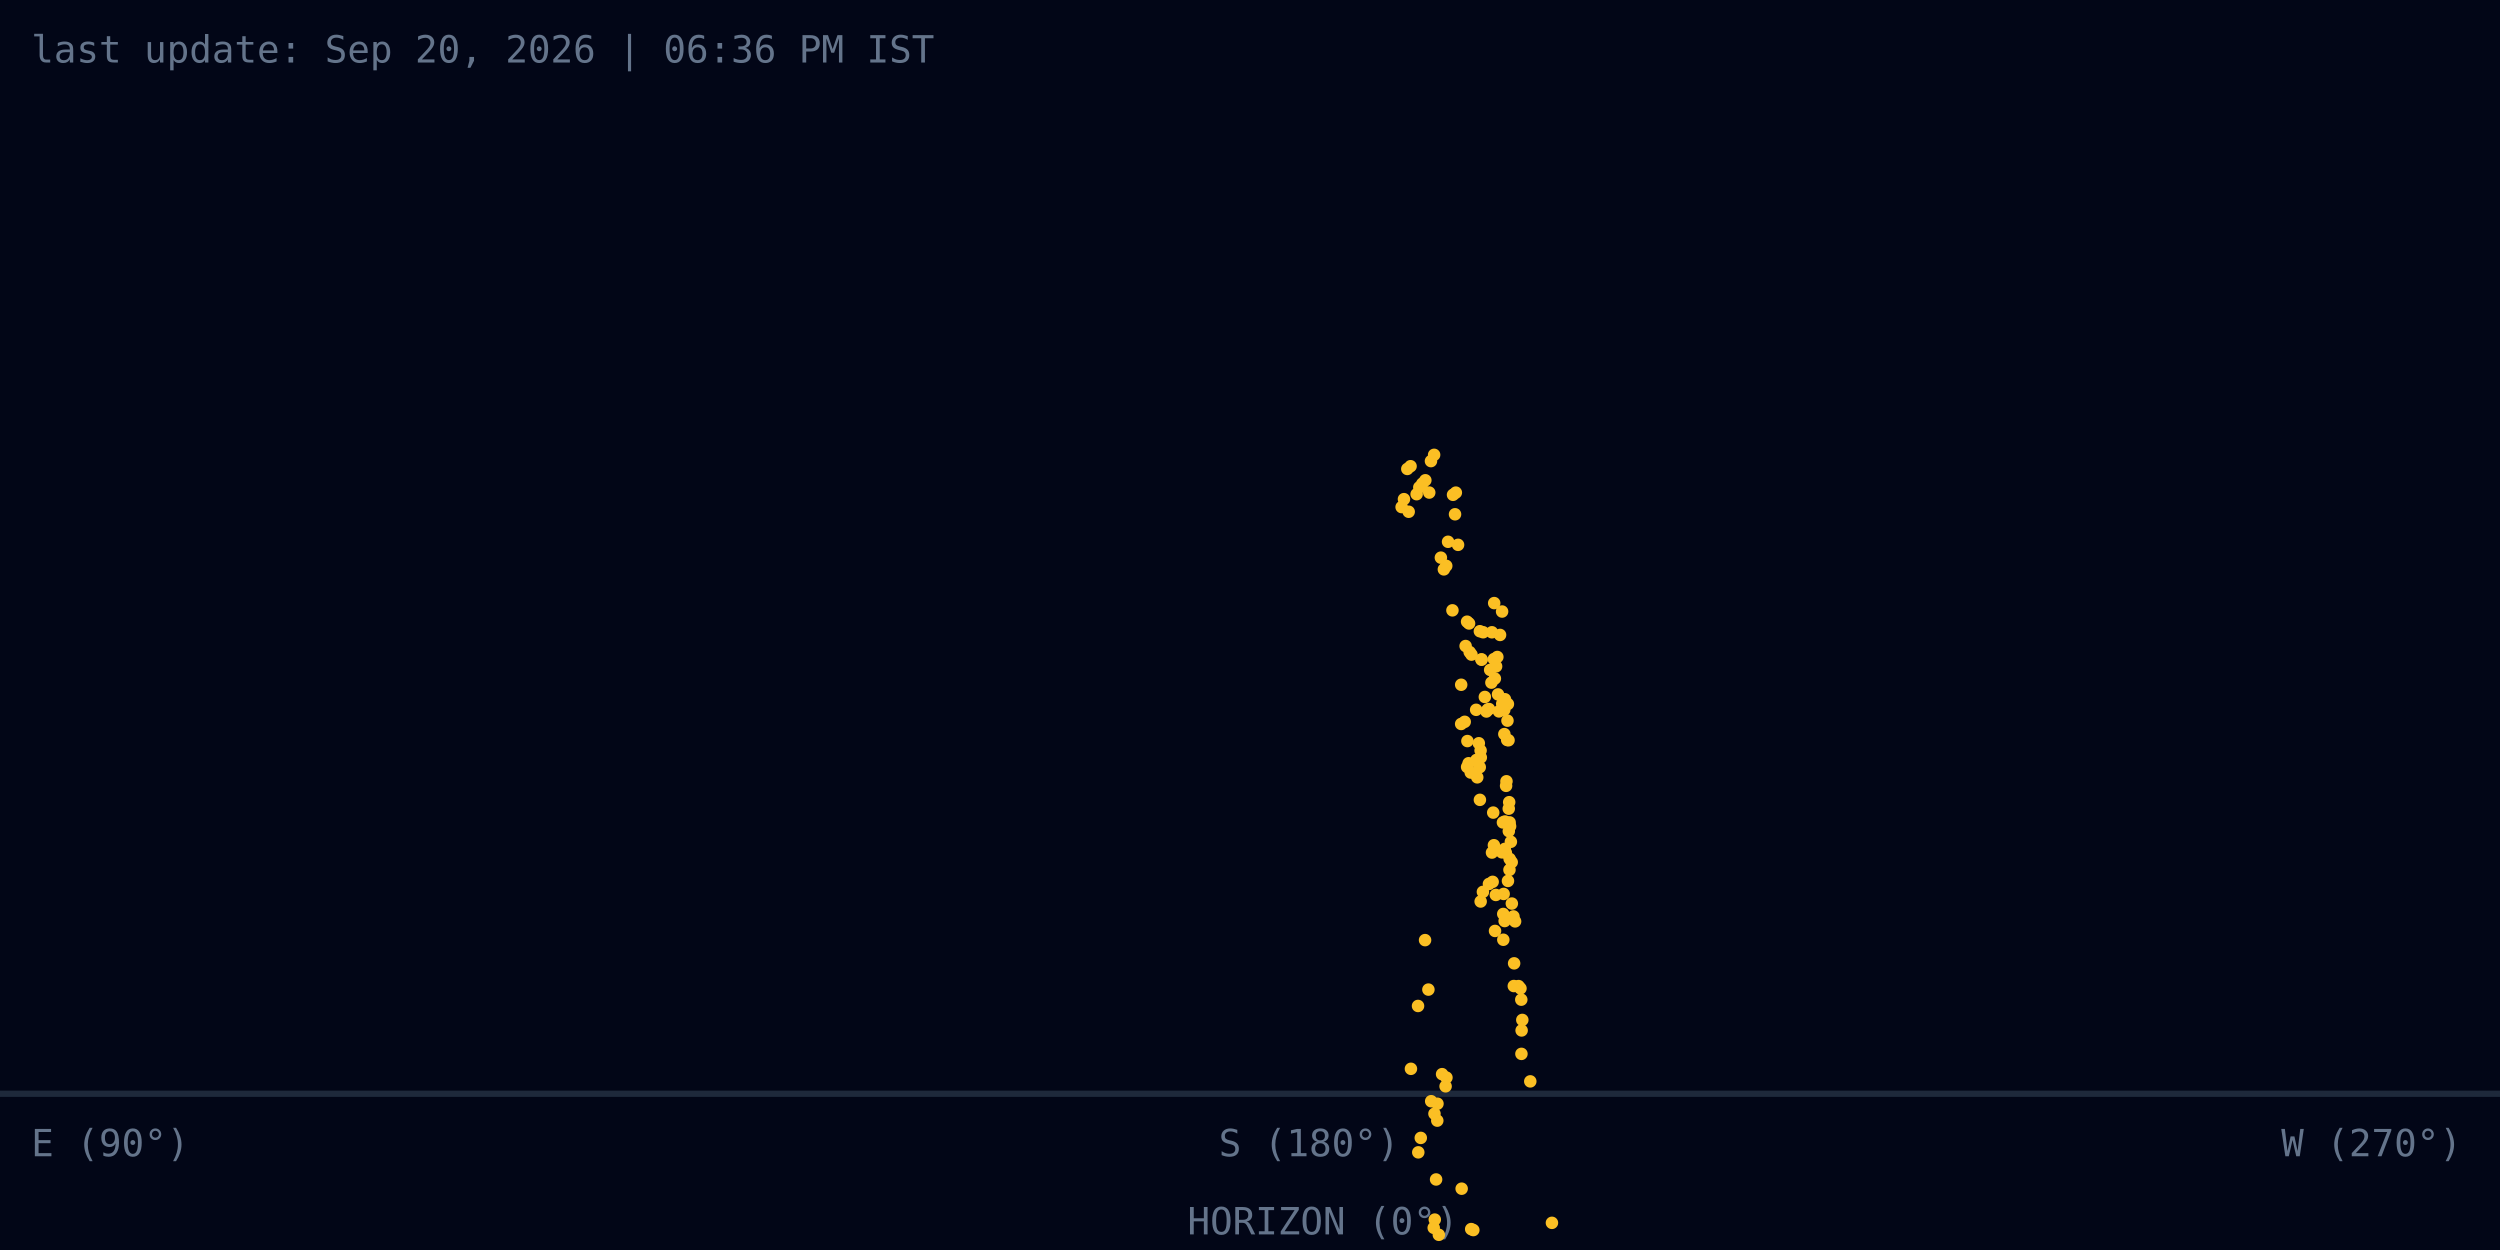
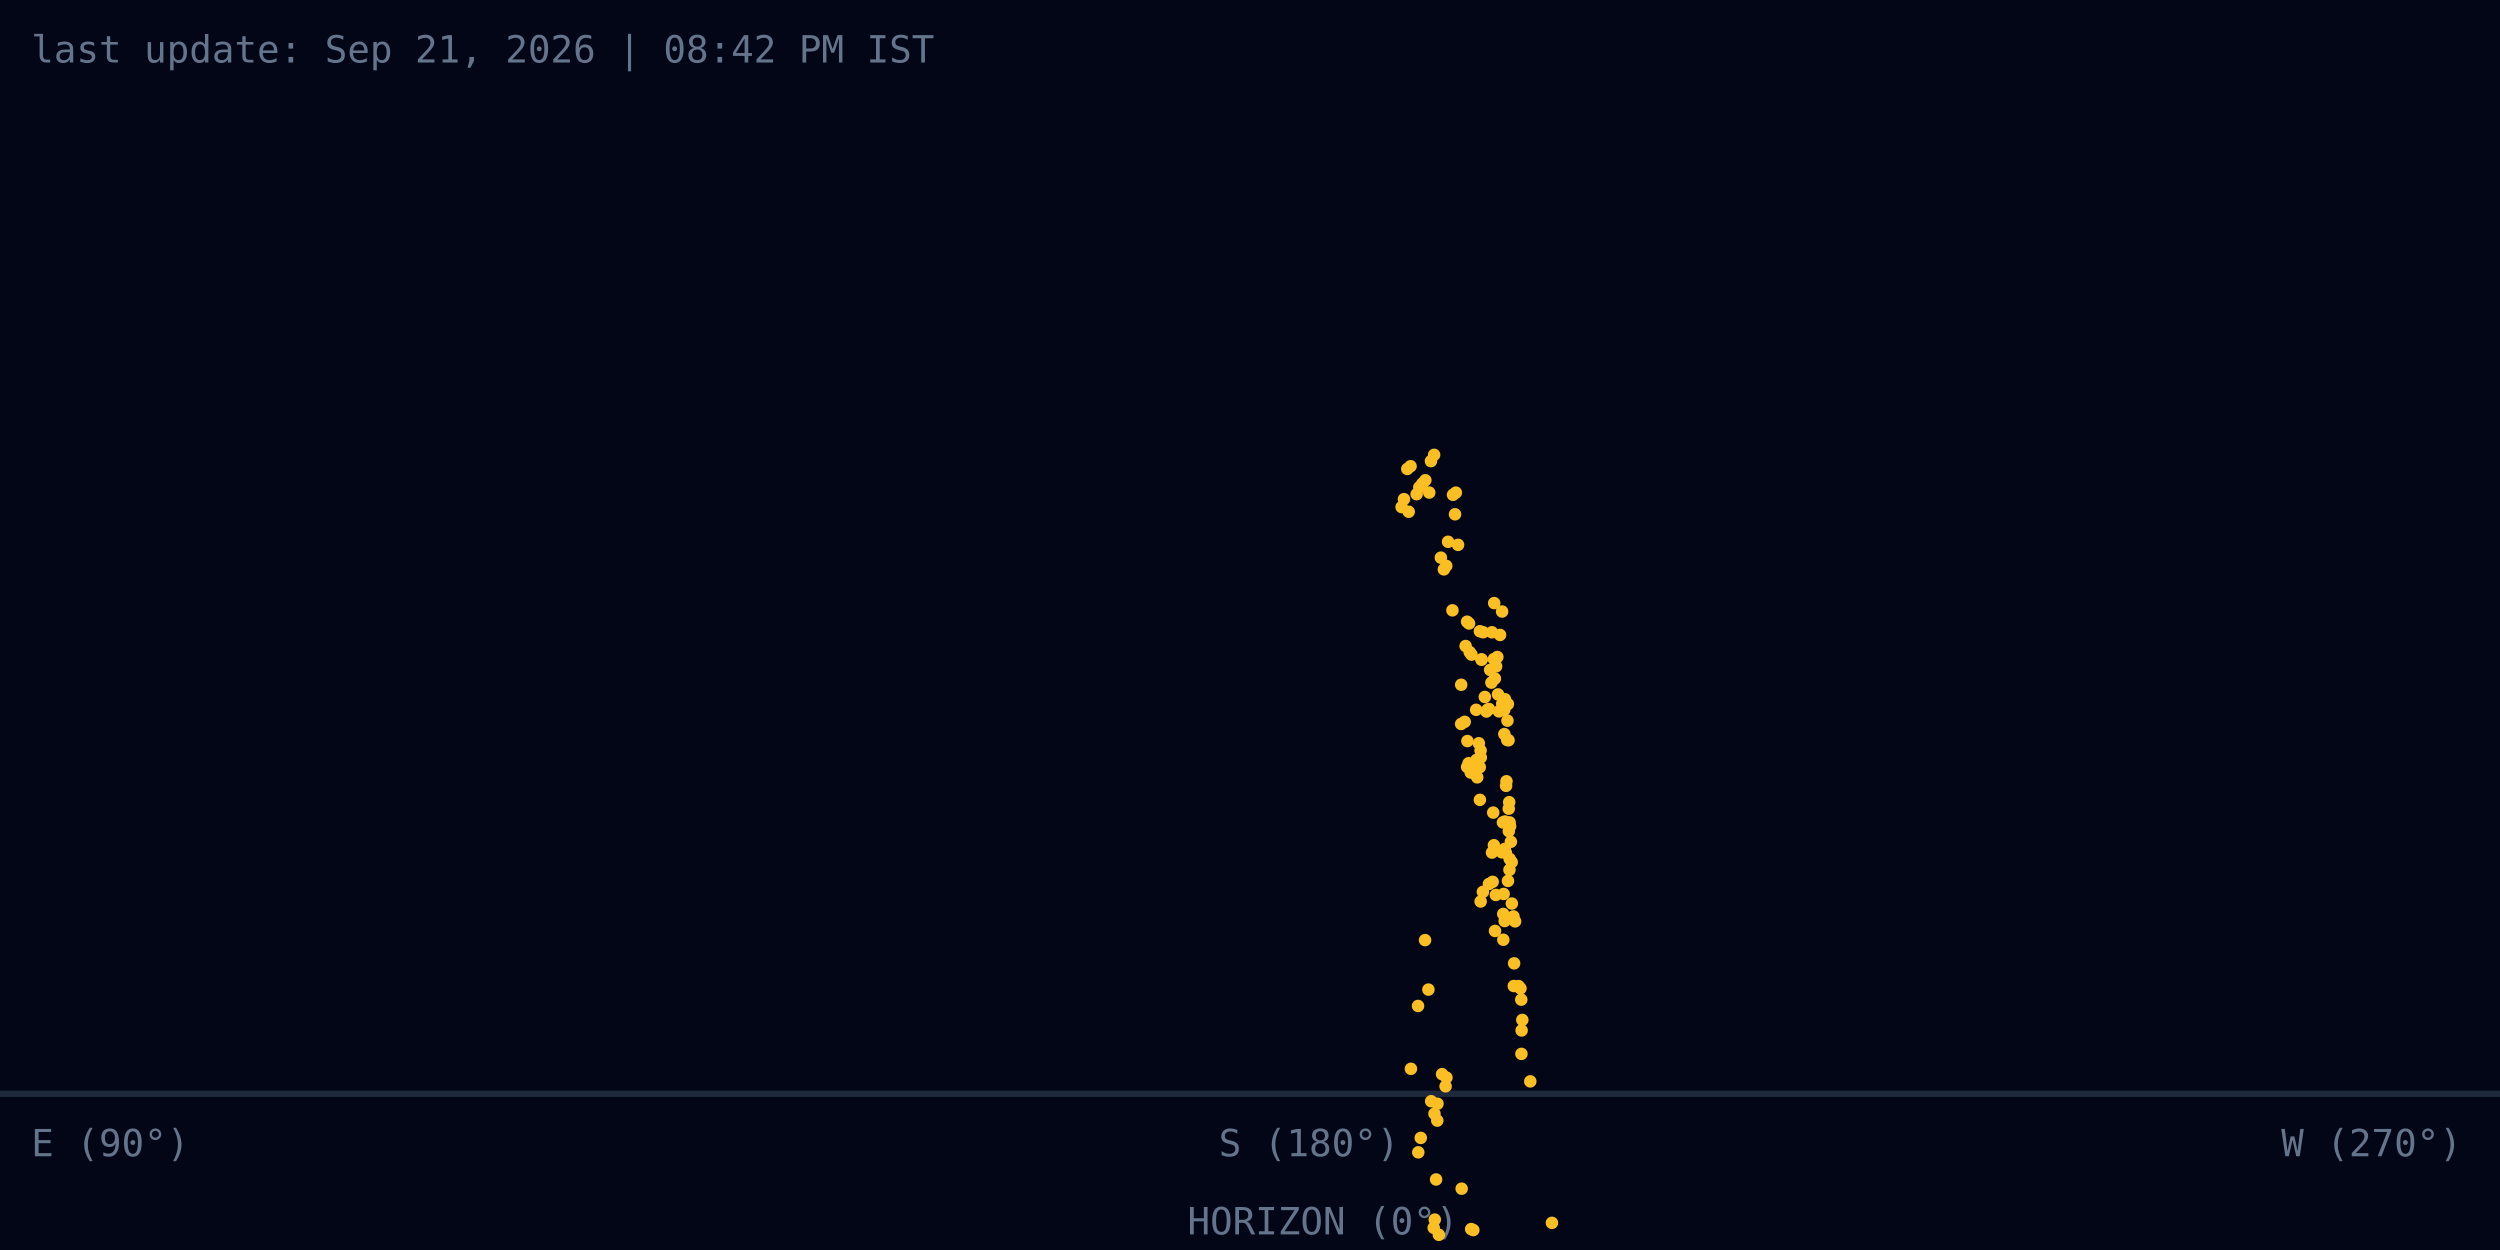
<svg xmlns="http://www.w3.org/2000/svg" width="800" height="400" viewBox="0 0 800 400">
  <rect width="800" height="400" fill="#020617" />
-   <text id="last-update" x="10" y="20" fill="#64748b" font-family="monospace">last update: Sep 20, 2026 | 06:36 PM IST</text>
+   <text id="last-update" x="10" y="20" fill="#64748b" font-family="monospace">last update: Sep 21, 2026 | 08:42 PM IST</text>
  <line x1="0" y1="350" x2="800" y2="350" stroke="#1e293b" stroke-width="2" />
  <text x="380" y="395" fill="#64748b" font-size="12" font-family="monospace">HORIZON (0°)</text>
  <text x="730" y="370" fill="#64748b" font-size="12" font-family="monospace">W (270°)</text>
  <text x="390" y="370" fill="#64748b" font-size="12" font-family="monospace">S (180°)</text>
  <text x="10" y="370" fill="#64748b" font-size="12" font-family="monospace">E (90°)</text>
  <g id="analemma-points">
    <circle cx=" 465.61" cy=" 164.57" r="2" fill="#fbbf24">
 </circle>
    <circle cx=" 467.57" cy=" 231.67" r="2" fill="#fbbf24">
 </circle>
    <circle cx=" 467.58" cy=" 219.12" r="2" fill="#fbbf24">
 </circle>
    <circle cx=" 468.71" cy=" 230.98" r="2" fill="#fbbf24">
 </circle>
    <circle cx=" 469.57" cy=" 237.14" r="2" fill="#fbbf24">
 </circle>
    <circle cx=" 469.00" cy=" 206.73" r="2" fill="#fbbf24">
 </circle>
    <circle cx=" 469.47" cy=" 198.94" r="2" fill="#fbbf24">
 </circle>
    <circle cx=" 470.10" cy=" 199.51" r="2" fill="#fbbf24">
 </circle>
    <circle cx=" 474.53" cy=" 285.41" r="2" fill="#fbbf24">
 </circle>
    <circle cx=" 472.47" cy=" 243.18" r="2" fill="#fbbf24">
 </circle>
    <circle cx=" 473.57" cy=" 255.95" r="2" fill="#fbbf24">
 </circle>
    <circle cx=" 473.22" cy=" 237.84" r="2" fill="#fbbf24">
 </circle>
    <circle cx=" 473.79" cy=" 240.17" r="2" fill="#fbbf24">
 </circle>
    <circle cx=" 473.56" cy=" 201.99" r="2" fill="#fbbf24">
 </circle>
    <circle cx=" 474.09" cy=" 210.99" r="2" fill="#fbbf24">
 </circle>
    <circle cx=" 478.41" cy=" 297.90" r="2" fill="#fbbf24">
 </circle>
    <circle cx=" 477.65" cy=" 282.19" r="2" fill="#fbbf24">
 </circle>
    <circle cx=" 477.44" cy=" 272.82" r="2" fill="#fbbf24">
 </circle>
    <circle cx=" 478.67" cy=" 286.38" r="2" fill="#fbbf24">
 </circle>
    <circle cx=" 478.05" cy=" 270.47" r="2" fill="#fbbf24">
 </circle>
    <circle cx=" 476.85" cy=" 214.37" r="2" fill="#fbbf24">
 </circle>
    <circle cx=" 477.25" cy=" 218.44" r="2" fill="#fbbf24">
 </circle>
    <circle cx=" 481.06" cy=" 300.72" r="2" fill="#fbbf24">
 </circle>
    <circle cx=" 481.04" cy=" 292.47" r="2" fill="#fbbf24">
 </circle>
    <circle cx=" 481.49" cy=" 294.73" r="2" fill="#fbbf24">
 </circle>
    <circle cx=" 481.17" cy=" 286.06" r="2" fill="#fbbf24">
 </circle>
    <circle cx=" 479.37" cy=" 222.21" r="2" fill="#fbbf24">
 </circle>
    <circle cx=" 479.67" cy=" 227.65" r="2" fill="#fbbf24">
 </circle>
    <circle cx=" 498.29" cy=" 411.31" r="2" fill="#fbbf24">
 </circle>
    <circle cx=" 498.34" cy=" 411.53" r="2" fill="#fbbf24">
 </circle>
    <circle cx=" 484.42" cy=" 315.53" r="2" fill="#fbbf24">
 </circle>
    <circle cx=" 486.86" cy=" 337.24" r="2" fill="#fbbf24">
 </circle>
    <circle cx=" 481.87" cy=" 272.88" r="2" fill="#fbbf24">
 </circle>
    <circle cx=" 482.55" cy=" 281.90" r="2" fill="#fbbf24">
 </circle>
    <circle cx=" 481.19" cy=" 226.61" r="2" fill="#fbbf24">
 </circle>
    <circle cx=" 481.39" cy=" 234.91" r="2" fill="#fbbf24">
 </circle>
    <circle cx=" 486.92" cy=" 329.74" r="2" fill="#fbbf24">
 </circle>
    <circle cx=" 483.03" cy=" 278.36" r="2" fill="#fbbf24">
 </circle>
    <circle cx=" 483.79" cy=" 289.14" r="2" fill="#fbbf24">
 </circle>
    <circle cx=" 485.93" cy=" 315.55" r="2" fill="#fbbf24">
 </circle>
    <circle cx=" 484.30" cy=" 293.26" r="2" fill="#fbbf24">
 </circle>
    <circle cx=" 482.30" cy=" 236.80" r="2" fill="#fbbf24">
 </circle>
    <circle cx=" 482.80" cy=" 258.78" r="2" fill="#fbbf24">
 </circle>
    <circle cx=" 501.22" cy=" 413.90" r="2" fill="#fbbf24">
 </circle>
    <circle cx=" 489.69" cy=" 346.04" r="2" fill="#fbbf24">
 </circle>
    <circle cx=" 486.81" cy=" 319.89" r="2" fill="#fbbf24">
 </circle>
    <circle cx=" 484.83" cy=" 294.84" r="2" fill="#fbbf24">
 </circle>
    <circle cx=" 486.55" cy=" 316.29" r="2" fill="#fbbf24">
 </circle>
    <circle cx=" 482.73" cy=" 236.88" r="2" fill="#fbbf24">
 </circle>
    <circle cx=" 483.48" cy=" 269.37" r="2" fill="#fbbf24">
 </circle>
    <circle cx=" 496.62" cy=" 391.31" r="2" fill="#fbbf24">
 </circle>
    <circle cx=" 483.75" cy=" 275.90" r="2" fill="#fbbf24">
 </circle>
    <circle cx=" 483.23" cy=" 264.40" r="2" fill="#fbbf24">
 </circle>
    <circle cx=" 482.94" cy=" 256.70" r="2" fill="#fbbf24">
 </circle>
    <circle cx=" 483.08" cy=" 263.17" r="2" fill="#fbbf24">
 </circle>
    <circle cx=" 482.53" cy=" 225.29" r="2" fill="#fbbf24">
 </circle>
    <circle cx=" 482.39" cy=" 230.61" r="2" fill="#fbbf24">
 </circle>
    <circle cx=" 487.14" cy=" 326.38" r="2" fill="#fbbf24">
 </circle>
    <circle cx=" 482.82" cy=" 265.96" r="2" fill="#fbbf24">
 </circle>
    <circle cx=" 483.09" cy=" 274.84" r="2" fill="#fbbf24">
 </circle>
    <circle cx=" 482.07" cy=" 250.01" r="2" fill="#fbbf24">
 </circle>
    <circle cx=" 481.95" cy=" 251.47" r="2" fill="#fbbf24">
 </circle>
    <circle cx=" 481.58" cy=" 223.76" r="2" fill="#fbbf24">
 </circle>
    <circle cx=" 481.36" cy=" 227.15" r="2" fill="#fbbf24">
 </circle>
    <circle cx=" 484.52" cy=" 308.27" r="2" fill="#fbbf24">
 </circle>
    <circle cx=" 481.59" cy=" 262.88" r="2" fill="#fbbf24">
 </circle>
    <circle cx=" 480.71" cy=" 225.23" r="2" fill="#fbbf24">
 </circle>
    <circle cx=" 481.54" cy=" 271.65" r="2" fill="#fbbf24">
 </circle>
    <circle cx=" 480.94" cy=" 263.18" r="2" fill="#fbbf24">
 </circle>
    <circle cx=" 480.67" cy=" 195.69" r="2" fill="#fbbf24">
 </circle>
    <circle cx=" 480.02" cy=" 203.18" r="2" fill="#fbbf24">
 </circle>
    <circle cx=" 480.62" cy=" 272.75" r="2" fill="#fbbf24">
 </circle>
    <circle cx=" 479.15" cy=" 210.24" r="2" fill="#fbbf24">
 </circle>
    <circle cx=" 478.75" cy=" 213.23" r="2" fill="#fbbf24">
 </circle>
    <circle cx=" 478.36" cy=" 217.14" r="2" fill="#fbbf24">
 </circle>
    <circle cx=" 478.05" cy=" 210.91" r="2" fill="#fbbf24">
 </circle>
    <circle cx=" 478.14" cy=" 192.99" r="2" fill="#fbbf24">
 </circle>
    <circle cx=" 477.41" cy=" 202.33" r="2" fill="#fbbf24">
 </circle>
    <circle cx=" 477.83" cy=" 260.03" r="2" fill="#fbbf24">
 </circle>
    <circle cx=" 476.48" cy=" 226.89" r="2" fill="#fbbf24">
 </circle>
    <circle cx=" 476.07" cy=" 227.06" r="2" fill="#fbbf24">
 </circle>
    <circle cx=" 475.66" cy=" 227.68" r="2" fill="#fbbf24">
 </circle>
    <circle cx=" 475.15" cy=" 223.03" r="2" fill="#fbbf24">
 </circle>
    <circle cx=" 474.61" cy=" 202.32" r="2" fill="#fbbf24">
 </circle>
    <circle cx=" 474.09" cy=" 211.11" r="2" fill="#fbbf24">
 </circle>
    <circle cx=" 476.46" cy=" 282.87" r="2" fill="#fbbf24">
 </circle>
    <circle cx=" 473.86" cy=" 242.39" r="2" fill="#fbbf24">
 </circle>
    <circle cx=" 473.52" cy=" 245.50" r="2" fill="#fbbf24">
 </circle>
    <circle cx=" 472.37" cy=" 227.14" r="2" fill="#fbbf24">
 </circle>
    <circle cx=" 472.72" cy=" 248.75" r="2" fill="#fbbf24">
 </circle>
    <circle cx=" 470.88" cy=" 209.48" r="2" fill="#fbbf24">
 </circle>
    <circle cx=" 470.29" cy=" 208.66" r="2" fill="#fbbf24">
 </circle>
    <circle cx=" 473.81" cy=" 288.48" r="2" fill="#fbbf24">
 </circle>
    <circle cx=" 470.64" cy=" 247.22" r="2" fill="#fbbf24">
 </circle>
    <circle cx=" 469.96" cy=" 244.24" r="2" fill="#fbbf24">
 </circle>
    <circle cx=" 469.48" cy=" 245.43" r="2" fill="#fbbf24">
 </circle>
    <circle cx=" 466.58" cy=" 174.35" r="2" fill="#fbbf24">
 </circle>
    <circle cx=" 465.87" cy=" 157.64" r="2" fill="#fbbf24">
 </circle>
    <circle cx=" 464.97" cy=" 158.34" r="2" fill="#fbbf24">
 </circle>
    <circle cx=" 464.78" cy=" 195.31" r="2" fill="#fbbf24">
 </circle>
    <circle cx=" 463.38" cy=" 173.37" r="2" fill="#fbbf24">
 </circle>
    <circle cx=" 462.80" cy=" 181.08" r="2" fill="#fbbf24">
 </circle>
    <circle cx=" 462.04" cy=" 182.20" r="2" fill="#fbbf24">
 </circle>
    <circle cx=" 461.08" cy=" 178.45" r="2" fill="#fbbf24">
 </circle>
    <circle cx=" 458.92" cy=" 145.55" r="2" fill="#fbbf24">
 </circle>
    <circle cx=" 457.91" cy=" 147.55" r="2" fill="#fbbf24">
 </circle>
    <circle cx=" 457.36" cy=" 157.62" r="2" fill="#fbbf24">
 </circle>
    <circle cx=" 456.11" cy=" 153.69" r="2" fill="#fbbf24">
 </circle>
    <circle cx=" 455.13" cy=" 154.77" r="2" fill="#fbbf24">
 </circle>
    <circle cx=" 454.18" cy=" 155.94" r="2" fill="#fbbf24">
 </circle>
    <circle cx=" 453.32" cy=" 158.14" r="2" fill="#fbbf24">
 </circle>
    <circle cx=" 451.38" cy=" 149.19" r="2" fill="#fbbf24">
 </circle>
    <circle cx=" 450.34" cy=" 150.06" r="2" fill="#fbbf24">
 </circle>
    <circle cx=" 450.78" cy=" 163.76" r="2" fill="#fbbf24">
 </circle>
    <circle cx=" 449.27" cy=" 159.73" r="2" fill="#fbbf24">
 </circle>
    <circle cx=" 448.52" cy=" 162.26" r="2" fill="#fbbf24">
 </circle>
    <circle cx=" 20.26" cy=" 571.97" r="2" fill="#fbbf24">
 </circle>
    <circle cx=" 74.33" cy=" 546.37" r="2" fill="#fbbf24">
 </circle>
    <circle cx=" 471.46" cy=" 393.62" r="2" fill="#fbbf24">
 </circle>
    <circle cx=" 470.78" cy=" 393.31" r="2" fill="#fbbf24">
 </circle>
    <circle cx=" 495.37" cy=" 503.27" r="2" fill="#fbbf24">
 </circle>
    <circle cx=" 467.73" cy=" 380.38" r="2" fill="#fbbf24">
 </circle>
    <circle cx=" 462.86" cy=" 344.83" r="2" fill="#fbbf24">
 </circle>
    <circle cx=" 462.59" cy=" 347.62" r="2" fill="#fbbf24">
 </circle>
    <circle cx=" 461.47" cy=" 343.73" r="2" fill="#fbbf24">
 </circle>
    <circle cx=" 456.02" cy=" 300.84" r="2" fill="#fbbf24">
 </circle>
    <circle cx=" 457.09" cy=" 316.67" r="2" fill="#fbbf24">
 </circle>
    <circle cx=" 469.47" cy=" 420.03" r="2" fill="#fbbf24">
 </circle>
    <circle cx=" 459.99" cy=" 353.19" r="2" fill="#fbbf24">
 </circle>
    <circle cx=" 459.93" cy=" 358.60" r="2" fill="#fbbf24">
 </circle>
    <circle cx=" 459.03" cy=" 356.39" r="2" fill="#fbbf24">
 </circle>
    <circle cx=" 457.98" cy=" 352.39" r="2" fill="#fbbf24">
 </circle>
    <circle cx=" 453.77" cy=" 321.91" r="2" fill="#fbbf24">
 </circle>
    <circle cx=" 459.55" cy=" 377.43" r="2" fill="#fbbf24">
 </circle>
    <circle cx=" 471.53" cy=" 461.85" r="2" fill="#fbbf24">
 </circle>
    <circle cx=" 460.43" cy=" 395.14" r="2" fill="#fbbf24">
 </circle>
    <circle cx=" 459.13" cy=" 390.27" r="2" fill="#fbbf24">
 </circle>
    <circle cx=" 458.79" cy=" 392.90" r="2" fill="#fbbf24">
 </circle>
    <circle cx=" 454.65" cy=" 364.13" r="2" fill="#fbbf24">
 </circle>
    <circle cx=" 451.50" cy=" 342.02" r="2" fill="#fbbf24">
 </circle>
    <circle cx=" 453.85" cy=" 368.75" r="2" fill="#fbbf24">
 </circle>
+     <circle cx=" 467.51" cy=" 471.07" r="2" fill="#fbbf24">
+  </circle>
  </g>
</svg>
